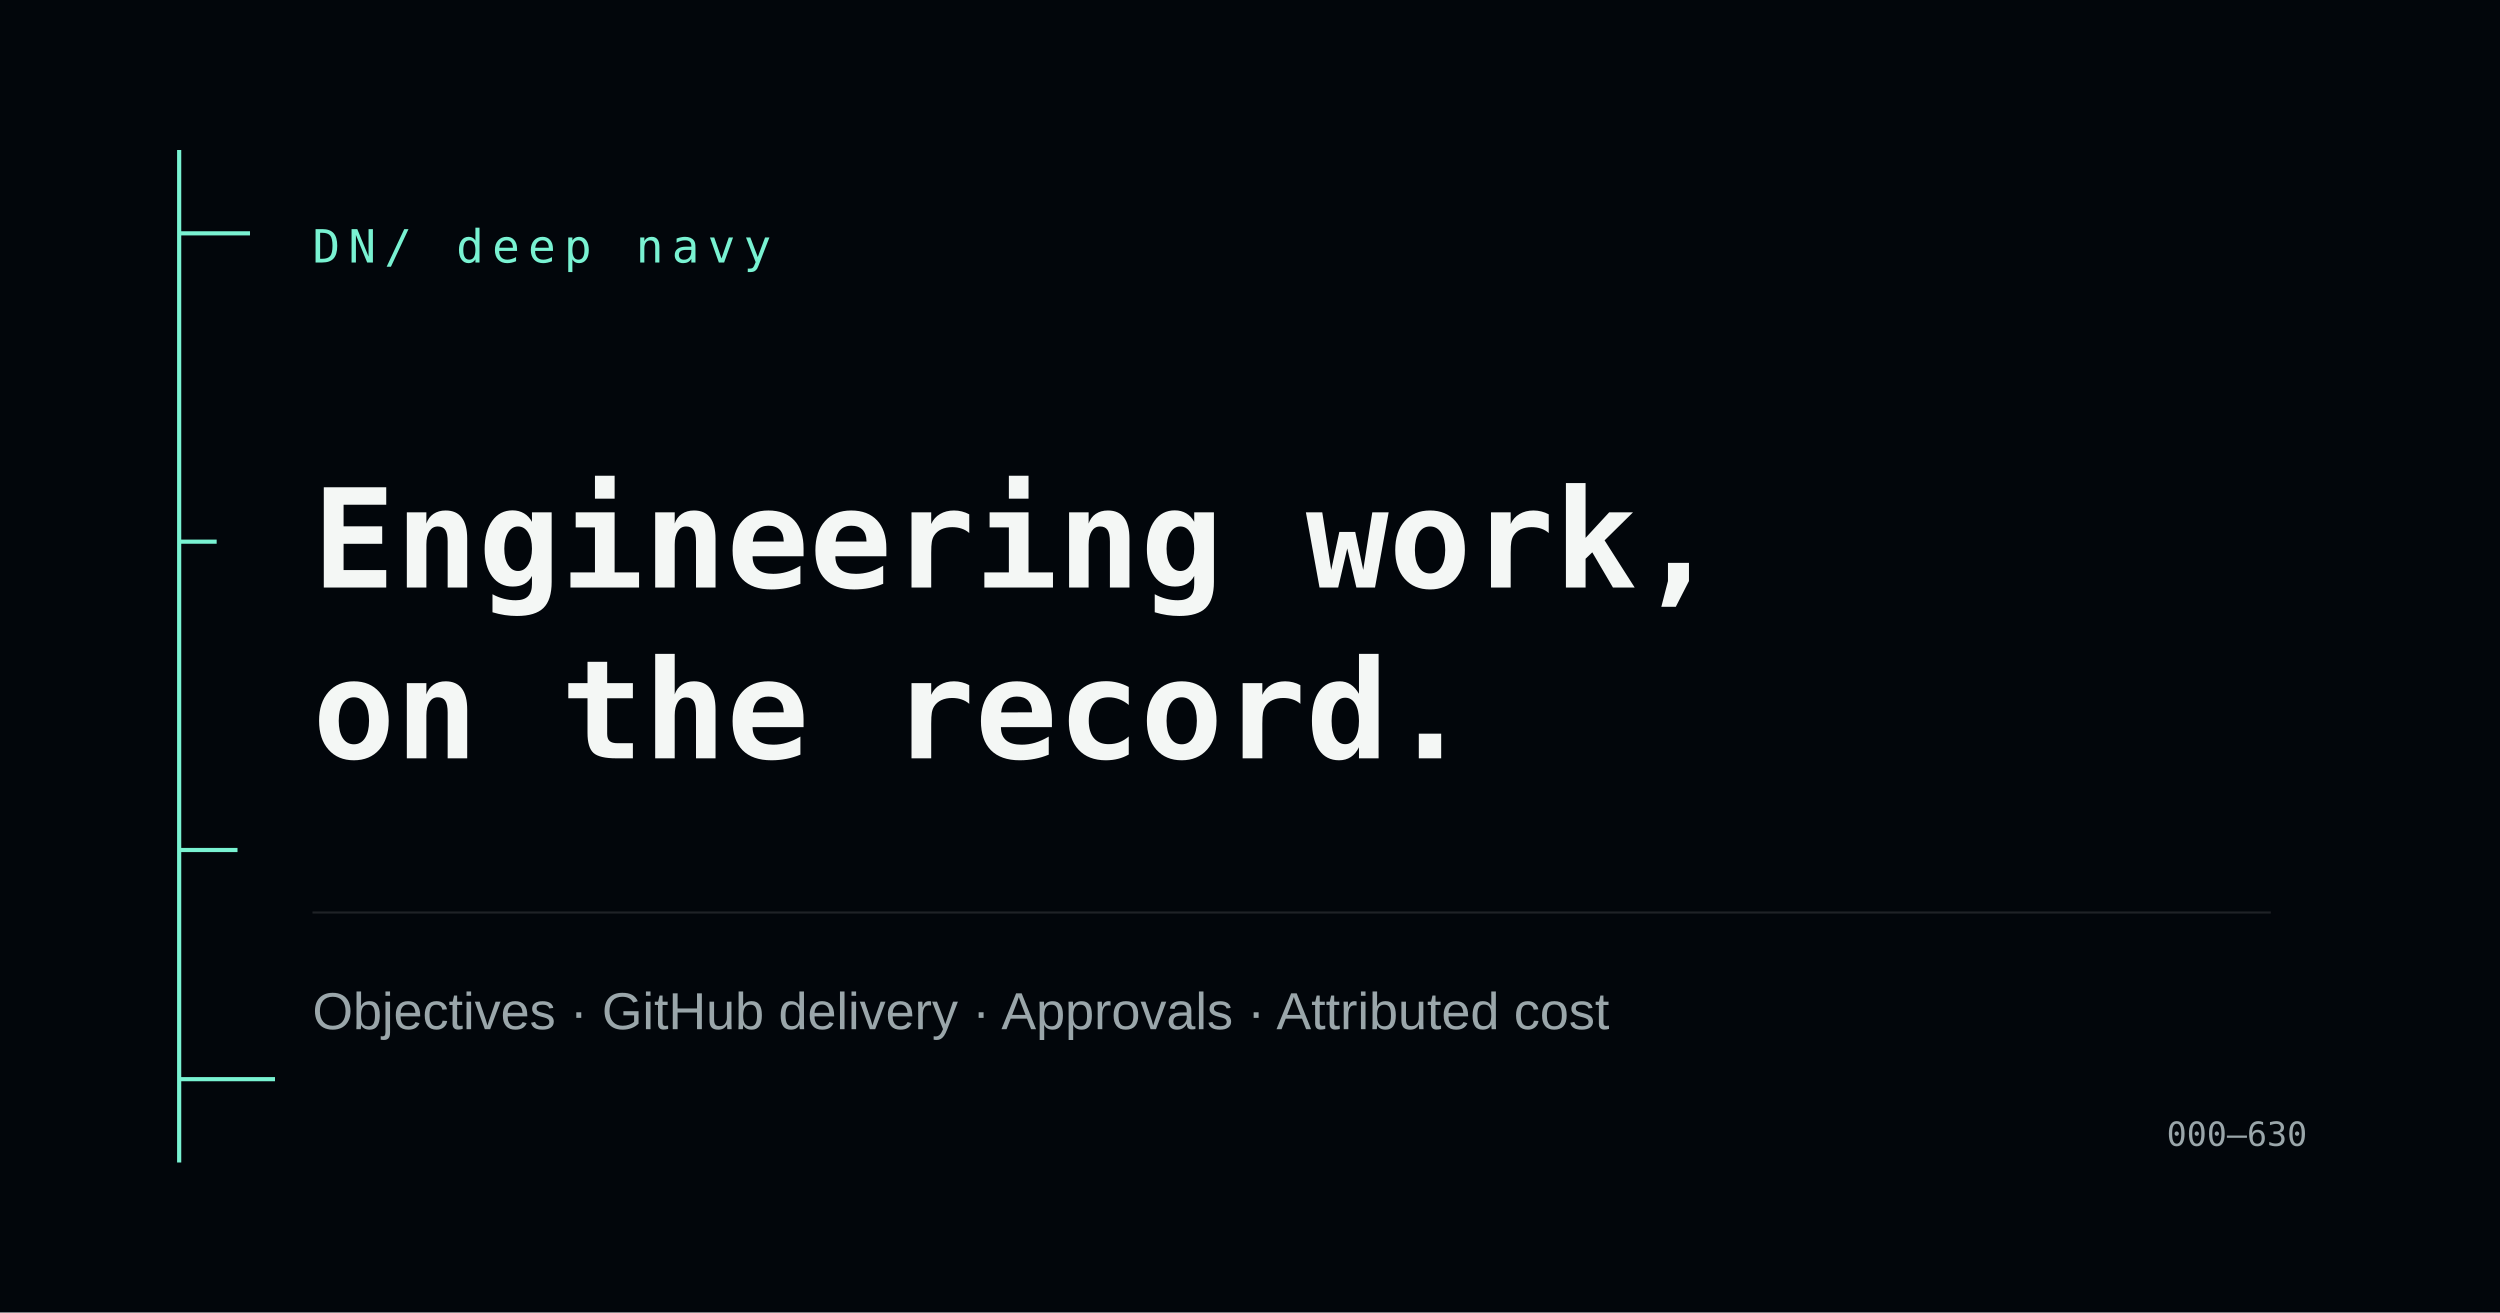
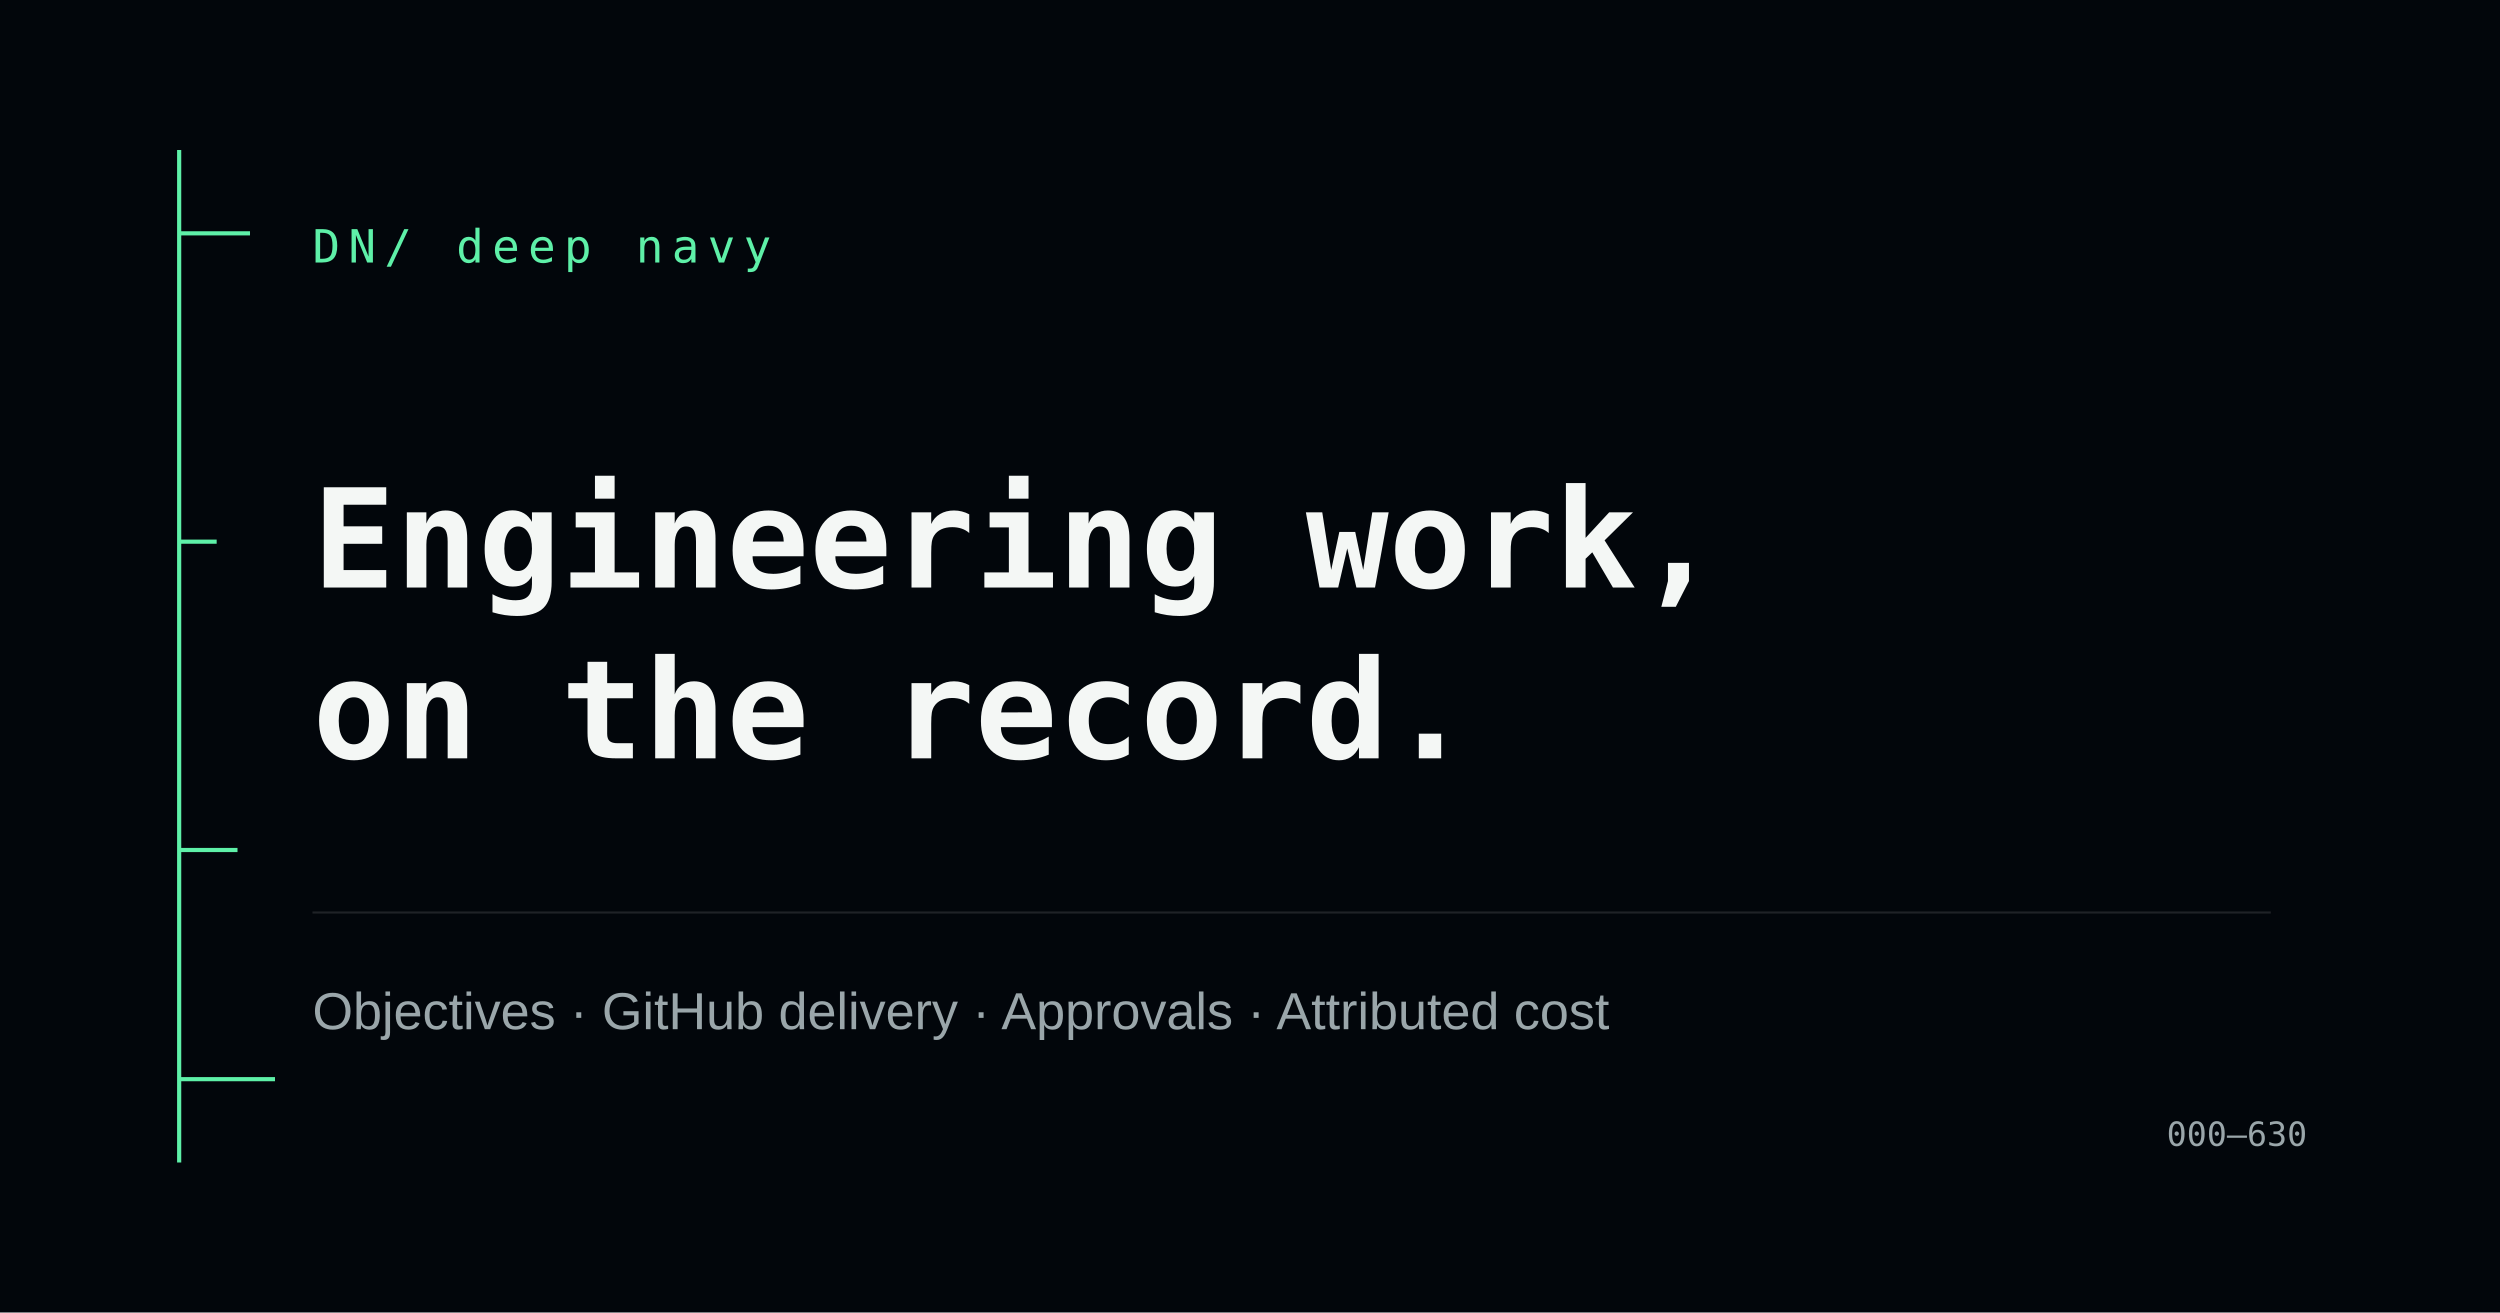
<svg xmlns="http://www.w3.org/2000/svg" viewBox="0 0 1200 630">
  <rect width="1200" height="630" fill="#02060b" />
-   <path d="M86 72v486M86 112h34M86 260h18M86 408h28M86 518h46" fill="none" stroke="#79f2d2" stroke-width="2" />
-   <text x="150" y="126" fill="#79f2d2" font-family="ui-monospace, SFMono-Regular, 'SF Mono', Menlo, Monaco, Consolas, monospace" font-size="22" letter-spacing="4">DN/ deep navy</text>
+   <path d="M86 72v486M86 112h34M86 260h18M86 408h28M86 518h46" fill="none" stroke="#5ef0a8" stroke-width="2" />
+   <text x="150" y="126" fill="#5ef0a8" font-family="ui-monospace, SFMono-Regular, 'SF Mono', Menlo, Monaco, Consolas, monospace" font-size="22" letter-spacing="4">DN/ deep navy</text>
  <text x="150" y="282" fill="#f4f7f5" font-family="ui-monospace, SFMono-Regular, 'SF Mono', Menlo, Monaco, Consolas, monospace" font-size="66" font-weight="650">Engineering work,</text>
  <text x="150" y="364" fill="#f4f7f5" font-family="ui-monospace, SFMono-Regular, 'SF Mono', Menlo, Monaco, Consolas, monospace" font-size="66" font-weight="650">on the record.</text>
  <line x1="150" y1="438" x2="1090" y2="438" stroke="#f4f7f5" stroke-opacity=".12" />
  <text x="150" y="494" fill="#9aa6aa" font-family="-apple-system, BlinkMacSystemFont, 'SF Pro Text', 'Helvetica Neue', Arial, sans-serif" font-size="25">Objectives · GitHub delivery · Approvals · Attributed cost</text>
  <text x="1040" y="550" fill="#9aa6aa" font-family="ui-monospace, SFMono-Regular, monospace" font-size="16">000–630</text>
</svg>
